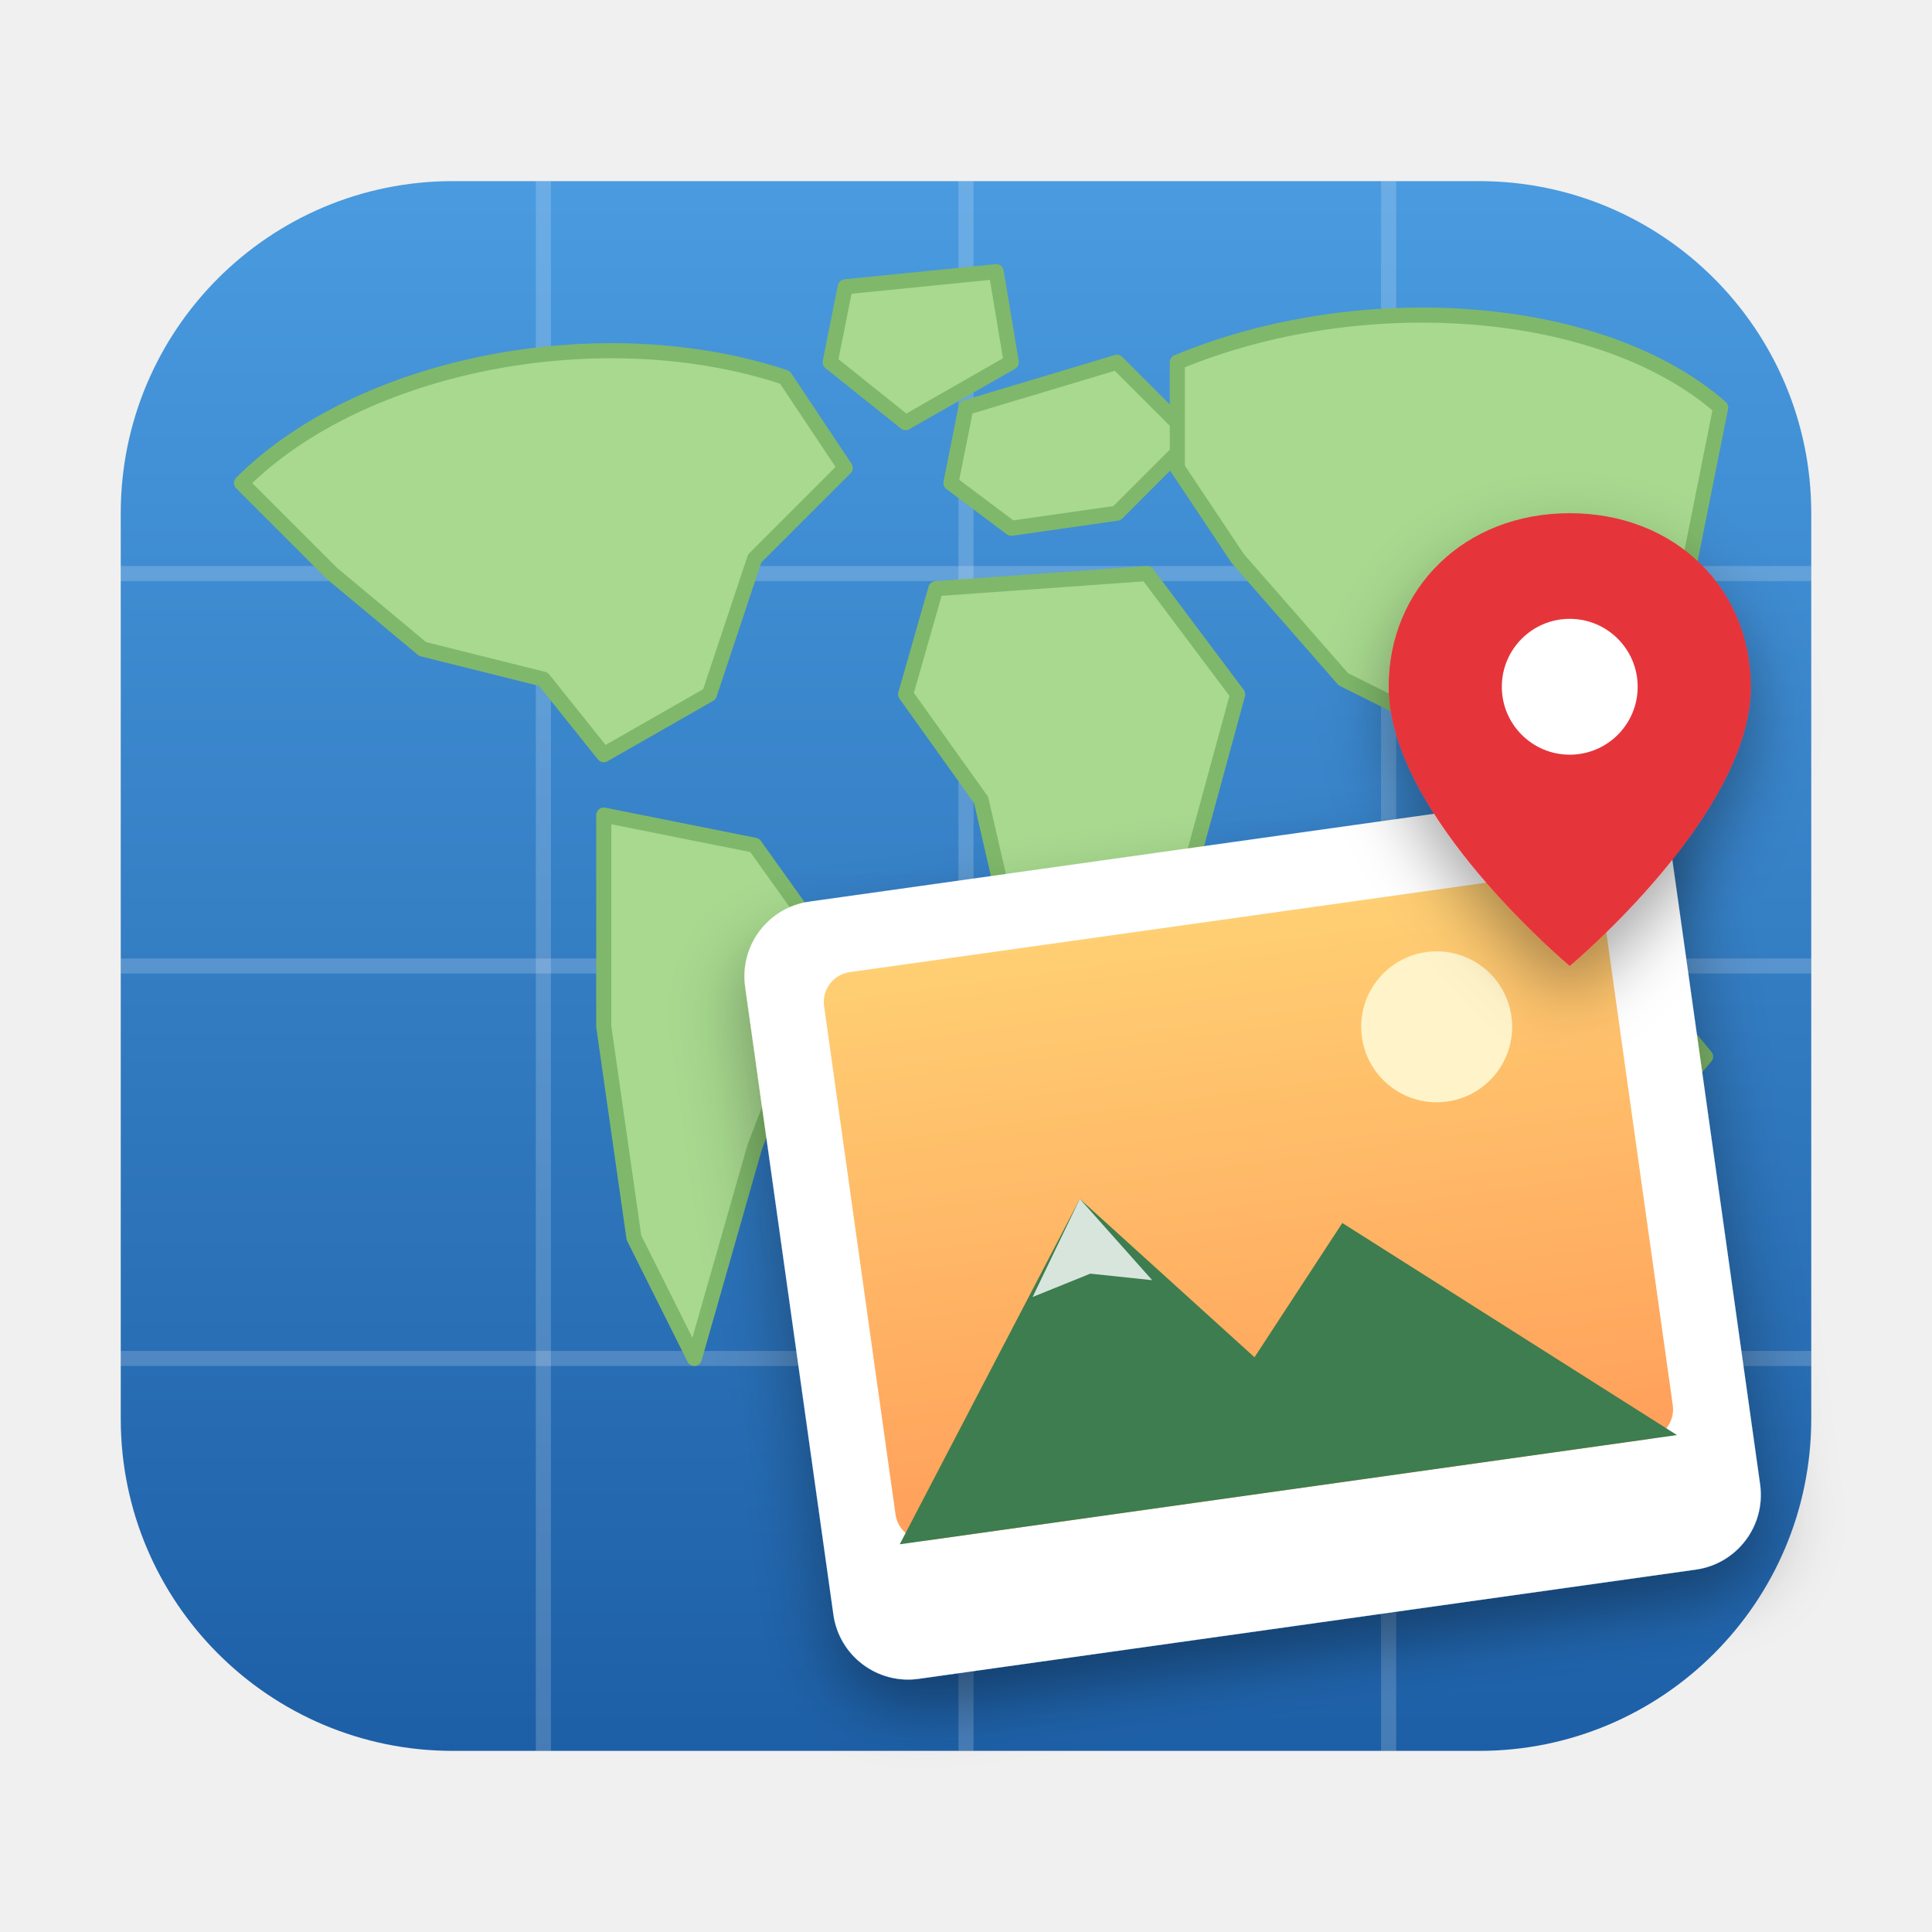
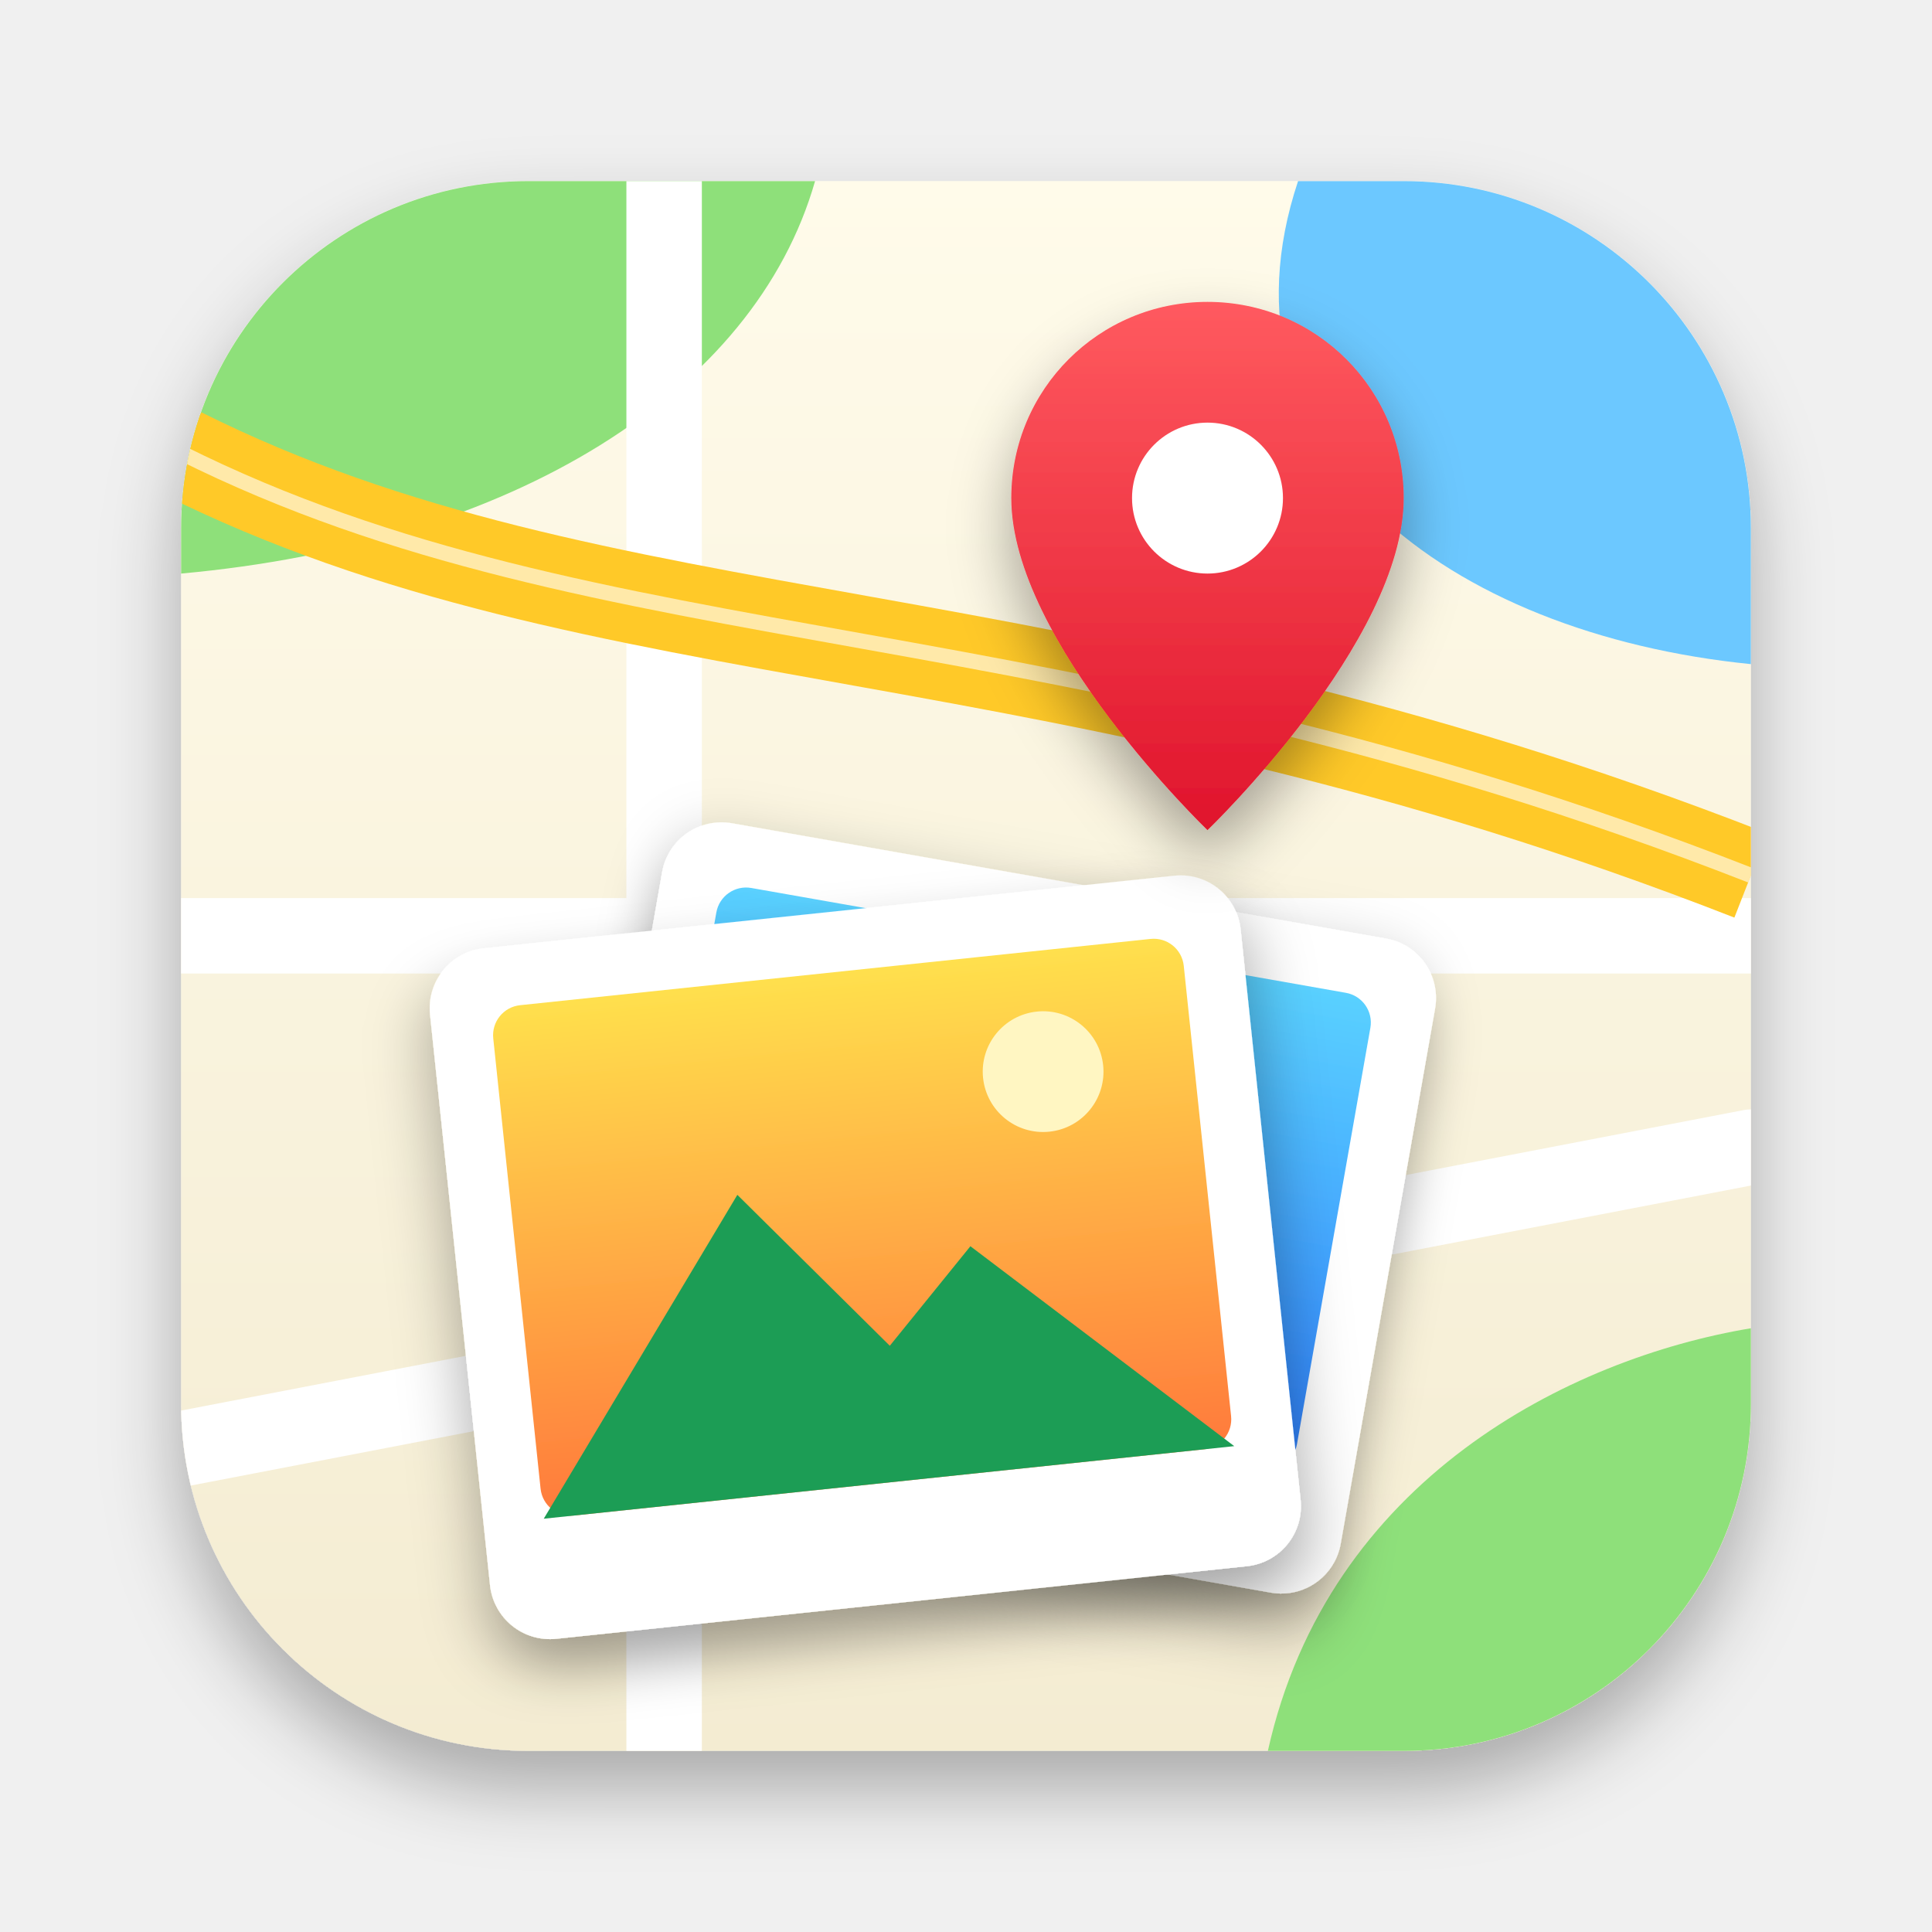
<svg xmlns="http://www.w3.org/2000/svg" width="128" height="128" viewBox="0 0 128 128">
  <defs>
-     <linearGradient id="ocean" x1="0" y1="0" x2="0" y2="1">
-       <stop offset="0" stop-color="#4a9be0" />
-       <stop offset="1" stop-color="#1d5fa6" />
+     <linearGradient id="bg" x1="0" y1="0" x2="0" y2="1">
+       <stop offset="0" stop-color="#fffbea" />
+       <stop offset="1" stop-color="#f4ecd2" />
    </linearGradient>
    <linearGradient id="sky" x1="0" y1="0" x2="0" y2="1">
-       <stop offset="0" stop-color="#ffcf73" />
-       <stop offset="1" stop-color="#ff9f5a" />
+       <stop offset="0" stop-color="#5ad1ff" />
+       <stop offset="1" stop-color="#2f80ff" />
    </linearGradient>
-     <clipPath id="globe">
-       <rect x="8" y="12" width="112" height="104" rx="22" />
+     <linearGradient id="sky2" x1="0" y1="0" x2="0" y2="1">
+       <stop offset="0" stop-color="#ffe04d" />
+       <stop offset="1" stop-color="#ff7a3c" />
+     </linearGradient>
+     <linearGradient id="pin" x1="0" y1="0" x2="0" y2="1">
+       <stop offset="0" stop-color="#ff5a5f" />
+       <stop offset="1" stop-color="#e0142c" />
+     </linearGradient>
+     <filter id="shadow" x="-30%" y="-30%" width="160%" height="160%">
+       <feDropShadow dx="0" dy="2" stdDeviation="2" flood-color="#000" flood-opacity="0.35" />
+     </filter>
+     <filter id="bodyShadow" x="-20%" y="-20%" width="140%" height="140%">
+       <feDropShadow dx="0" dy="2.5" stdDeviation="2.5" flood-color="#000" flood-opacity="0.3" />
+     </filter>
+     <clipPath id="body">
+       <rect x="12" y="12" width="104" height="104" rx="23" />
    </clipPath>
-     <filter id="shadow" x="-20%" y="-20%" width="140%" height="140%">
-       <feDropShadow dx="0" dy="2" stdDeviation="2.2" flood-color="#000" flood-opacity="0.35" />
-     </filter>
  </defs>
-   <rect x="8" y="12" width="112" height="104" rx="22" fill="url(#ocean)" />
-   <g clip-path="url(#globe)">
-     <g stroke="#fff" stroke-opacity="0.18" stroke-width="1" fill="none">
-       <path d="M8 38H120M8 64H120M8 90H120" />
-       <path d="M36 12V116M64 12V116M92 12V116" />
+   <rect x="12" y="12" width="104" height="104" rx="23" fill="url(#bg)" filter="url(#bodyShadow)" />
+   <g clip-path="url(#body)">
+     <path d="M12 12H54C50 26 34 36 12 38Z" fill="#8ee07a" />
+     <path d="M84 116C88 98 104 90 116 88V116Z" fill="#8ee07a" />
+     <path d="M86 12C80 30 96 42 116 44V12Z" fill="#6cc8ff" />
+     <g stroke="#fff" stroke-width="5" fill="none" stroke-linecap="round">
+       <path d="M12 62H116M44 12V116M12 96L116 76" />
    </g>
-     <g fill="#a8d98f" stroke="#7fb86a" stroke-width="1" stroke-linejoin="round">
-       <path d="M16 32C24 24 40 21 52 25L56 31L50 37L47 46L40 50L36 45L28 43L22 38Z" />
-       <path d="M56 19L66 18L67 24L60 28L55 24Z" />
-       <path d="M40 54L50 56L55 63L50 76L46 90L42 82L40 68Z" />
-       <path d="M64 27L74 24L79 29L74 34L67 35L63 32Z" />
-       <path d="M62 39L76 38L82 46L79 57L73 70L68 66L65 53L60 46Z" />
-       <path d="M78 24C90 19 106 20 114 27L112 37L104 42L97 49L89 45L82 37L78 31Z" />
-       <path d="M98 66L108 64L113 70L107 77L98 75Z" />
-     </g>
+     <path d="M12 30C40 44 70 40 116 58" stroke="#ffc928" stroke-width="6" fill="none" />
+     <path d="M12 30C40 44 70 40 116 58" stroke="#fff" stroke-opacity="0.6" stroke-width="1" fill="none" />
  </g>
-   <g transform="rotate(-8 82 82)" filter="url(#shadow)">
-     <rect x="52" y="56" width="62" height="52" rx="5" fill="#fff" />
-     <rect x="57" y="61" width="52" height="38" rx="2" fill="url(#sky)" />
-     <circle cx="97" cy="70" r="5" fill="#fff4c9" />
-     <path d="M57 99L72 78L82 90L89 82L109 99Z" fill="#3e7d4f" />
-     <path d="M72 78L76 84L72 83L68 84Z" fill="#fff" fill-opacity="0.8" />
+   <g transform="rotate(10 66 82)" filter="url(#shadow)">
+     <rect x="40" y="58" width="52" height="44" rx="4" fill="#fff" />
+     <rect x="44" y="62" width="44" height="32" rx="2" fill="url(#sky)" />
+     <path d="M44 94L58 76L66 86L72 80L88 94Z" fill="#20a35a" />
+   </g>
+   <g transform="rotate(-6 60 80)" filter="url(#shadow)">
+     <rect x="30" y="60" width="54" height="46" rx="4" fill="#fff" />
+     <rect x="34" y="64" width="46" height="34" rx="2" fill="url(#sky2)" />
+     <circle cx="70" cy="72" r="4" fill="#fff6c2" />
+     <path d="M34 98L49 78L58 89L64 83L80 98Z" fill="#1f9d55" />
  </g>
  <g filter="url(#shadow)">
-     <path d="M104 34C97 34 92 39 92 45.5C92 54 104 64 104 64S116 54 116 45.5C116 39 111 34 104 34Z" fill="#e5363b" />
-     <circle cx="104" cy="45.5" r="4.5" fill="#fff" />
+     <path d="M80 20C72.8 20 67 25.8 67 33C67 42.5 80 55 80 55S93 42.5 93 33C93 25.8 87.2 20 80 20Z" fill="url(#pin)" />
+     <circle cx="80" cy="33" r="5" fill="#fff" />
  </g>
</svg>
